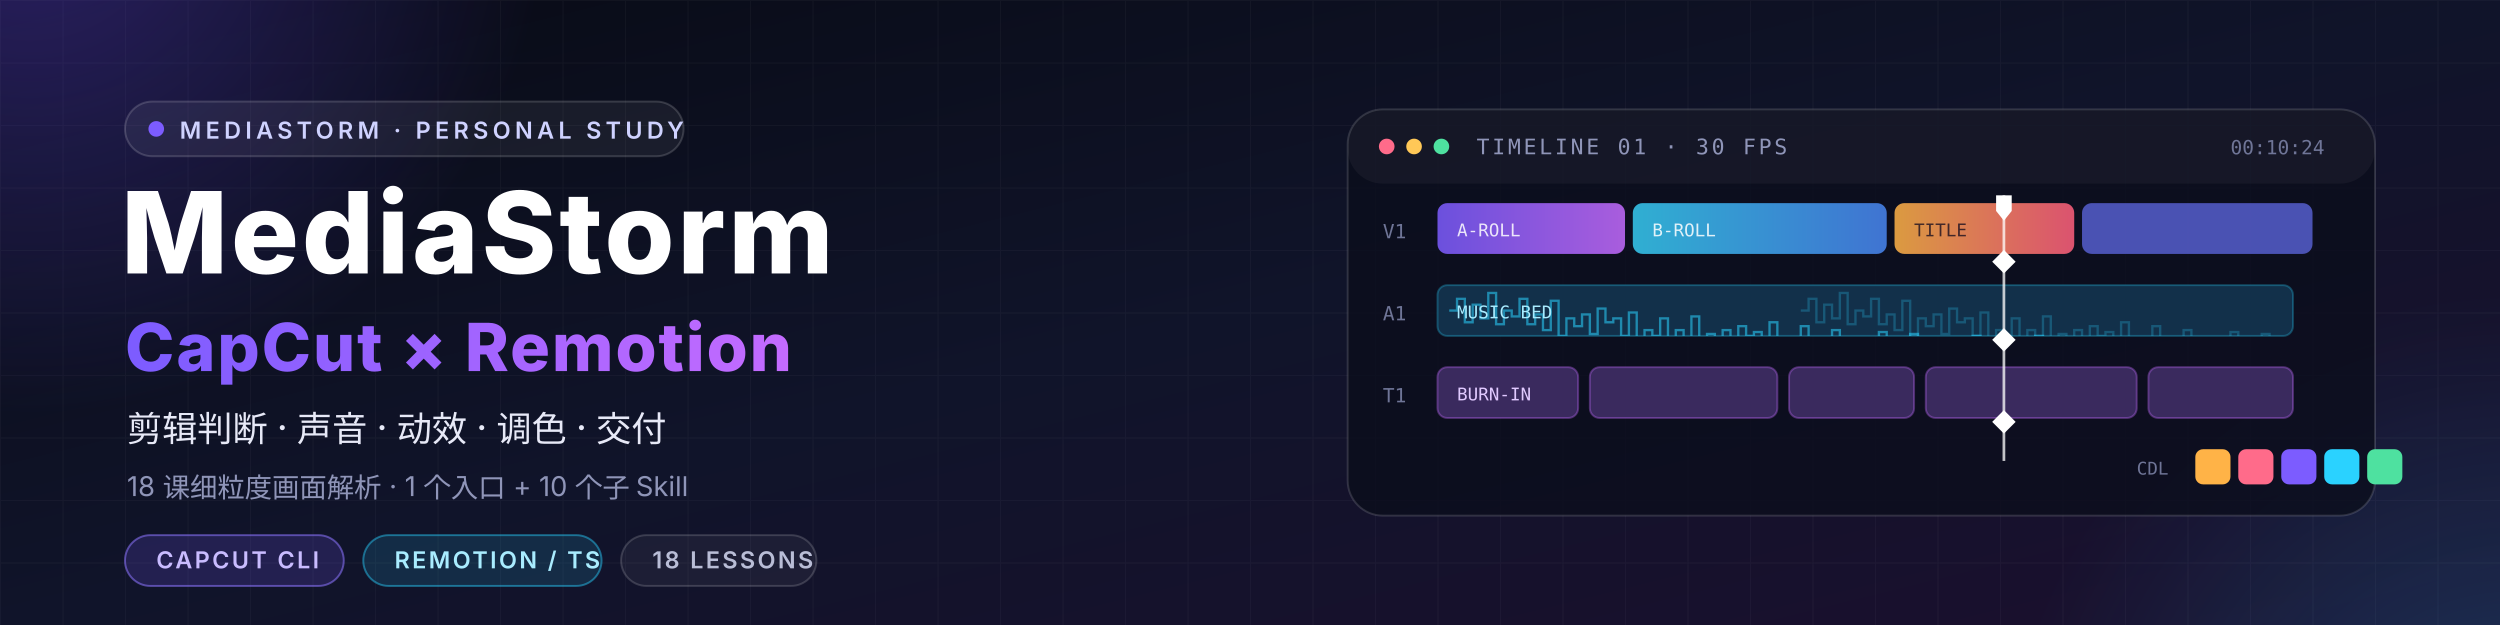
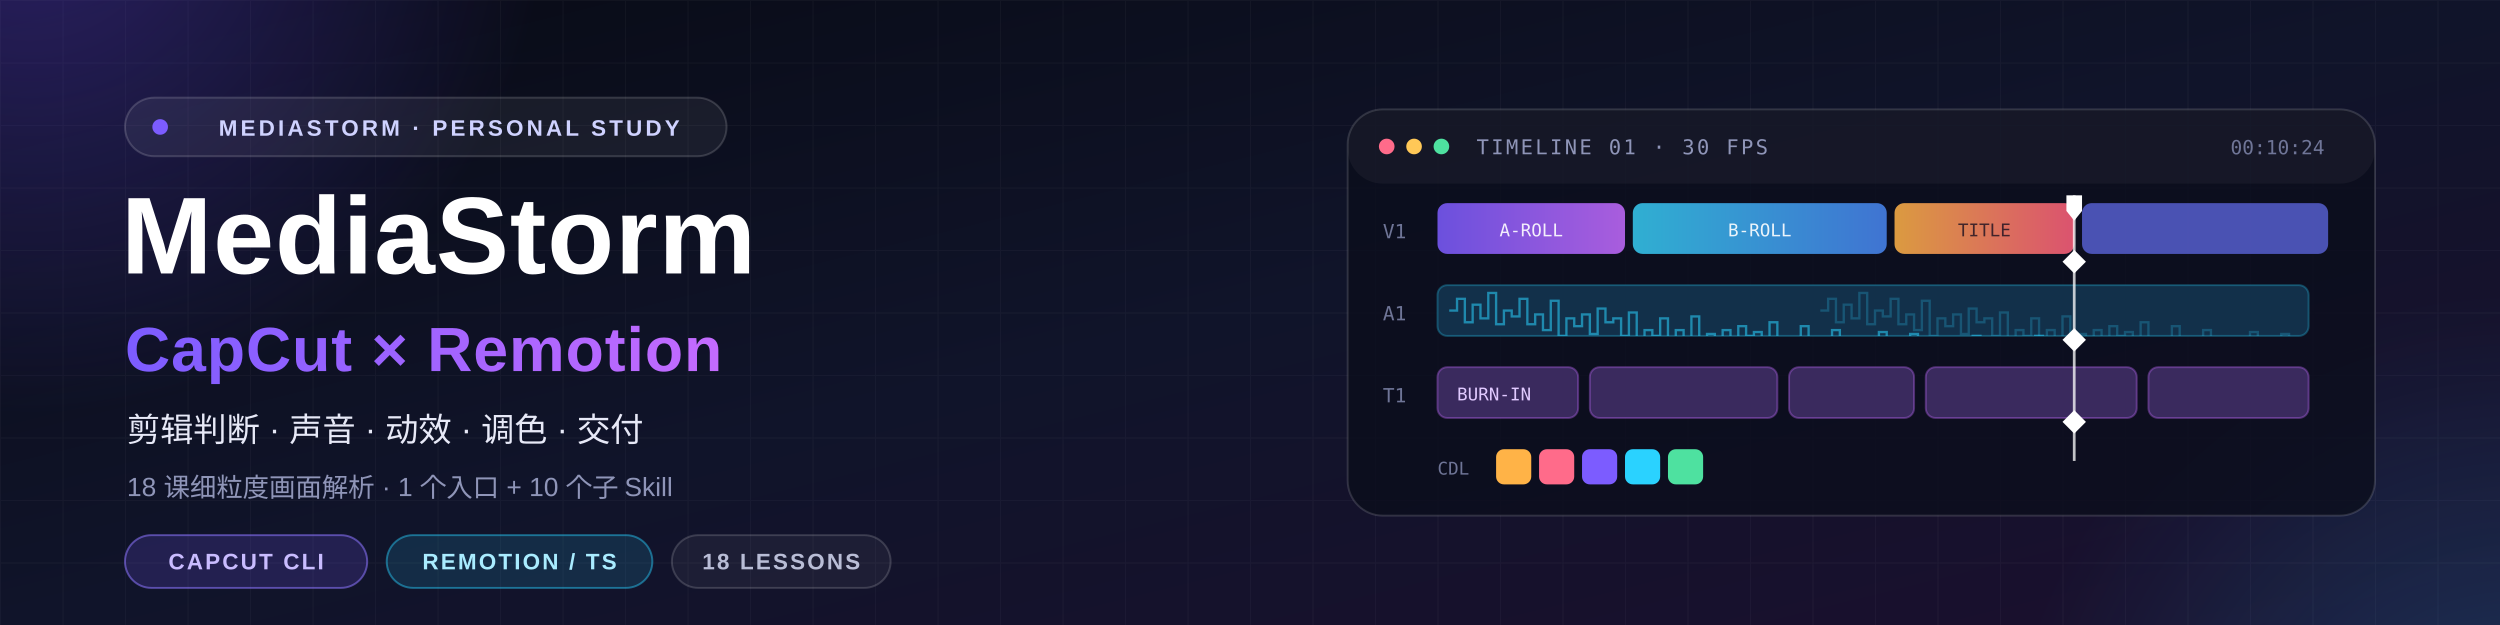
<svg xmlns="http://www.w3.org/2000/svg" width="1280" height="320" viewBox="0 0 1280 320" role="img" aria-labelledby="title desc">
  <defs>
    <linearGradient id="bg" x1="0" y1="0" x2="1" y2="1">
      <stop offset="0" stop-color="#080a14" />
      <stop offset="0.5" stop-color="#10142a" />
      <stop offset="1" stop-color="#1b0f2e" />
    </linearGradient>
    <linearGradient id="violet" x1="0" y1="0" x2="1" y2="0">
      <stop offset="0" stop-color="#7c5cff" />
      <stop offset="1" stop-color="#c46bff" />
    </linearGradient>
    <linearGradient id="cyan" x1="0" y1="0" x2="1" y2="0">
      <stop offset="0" stop-color="#39d7ff" />
      <stop offset="1" stop-color="#4d8dff" />
    </linearGradient>
    <linearGradient id="warm" x1="0" y1="0" x2="1" y2="0">
      <stop offset="0" stop-color="#ffb347" />
      <stop offset="1" stop-color="#ff5f7e" />
    </linearGradient>
    <radialGradient id="glowA" cx="0.15" cy="0.2" r="0.6">
      <stop offset="0" stop-color="#6d4dff" stop-opacity="0.35" />
      <stop offset="1" stop-color="#6d4dff" stop-opacity="0" />
    </radialGradient>
    <radialGradient id="glowB" cx="0.85" cy="0.8" r="0.55">
      <stop offset="0" stop-color="#20c8ff" stop-opacity="0.22" />
      <stop offset="1" stop-color="#20c8ff" stop-opacity="0" />
    </radialGradient>
    <pattern id="grid" width="32" height="32" patternUnits="userSpaceOnUse">
      <path d="M32 0H0V32" fill="none" stroke="#ffffff" stroke-opacity="0.035" stroke-width="1" />
    </pattern>
-     <filter id="soft" x="-40%" y="-40%" width="180%" height="180%">
-       <feGaussianBlur stdDeviation="18" />
-     </filter>
    <clipPath id="audioClip">
-       <rect x="46" y="90" width="438" height="26" rx="5" />
+       <rect x="46" y="90" width="446" height="26" rx="5" />
    </clipPath>
  </defs>
  <rect width="1280" height="320" fill="url(#bg)" />
  <rect width="1280" height="320" fill="url(#grid)" />
  <circle cx="170" cy="80" r="220" fill="url(#glowA)" />
  <circle cx="1120" cy="270" r="240" fill="url(#glowB)" />
-   <g font-family="'PingFang SC','Noto Sans SC','Microsoft YaHei',-apple-system,BlinkMacSystemFont,'Segoe UI',sans-serif">
-     <rect x="64" y="52" width="286" height="28" rx="14" fill="#ffffff" fill-opacity="0.06" stroke="#ffffff" stroke-opacity="0.16" />
-     <circle cx="80" cy="66" r="4" fill="#7c5cff" />
-     <text x="92" y="71" fill="#cfd2ff" font-size="12" letter-spacing="2.2" font-weight="600">MEDIASTORM · PERSONAL STUDY</text>
-     <text x="62" y="140" fill="#ffffff" font-size="58" font-weight="800" letter-spacing="1.5">MediaStorm</text>
-     <text x="64" y="190" fill="url(#violet)" font-size="34" font-weight="800" letter-spacing="1">CapCut × Remotion</text>
-     <text x="65" y="226" fill="#e7e9f7" font-size="18" font-weight="500">剪辑判断 · 声音 · 动效 · 调色 · 交付</text>
-     <text x="65" y="254" fill="#8f95b8" font-size="14">18 课细粒度画面解析 · 1 个入口 + 10 个子 Skill</text>
-     <g font-size="12" font-weight="600" letter-spacing="1.2">
-       <rect x="64" y="274" width="112" height="26" rx="13" fill="#7c5cff" fill-opacity="0.18" stroke="#8d75ff" stroke-opacity="0.55" />
-       <text x="80" y="291" fill="#c9bcff">CAPCUT CLI</text>
-       <rect x="186" y="274" width="122" height="26" rx="13" fill="#2ad2ff" fill-opacity="0.13" stroke="#2ad2ff" stroke-opacity="0.45" />
-       <text x="202" y="291" fill="#a9ecff">REMOTION / TS</text>
-       <rect x="318" y="274" width="100" height="26" rx="13" fill="#ffffff" fill-opacity="0.05" stroke="#ffffff" stroke-opacity="0.16" />
-       <text x="334" y="291" fill="#b9bdd6">18 LESSONS</text>
+   <g font-family="Arial, 'Helvetica Neue', 'PingFang SC', 'Noto Sans SC', 'Microsoft YaHei', sans-serif">
+     <rect x="64" y="50" width="308" height="30" rx="15" fill="#ffffff" fill-opacity="0.06" stroke="#ffffff" stroke-opacity="0.16" />
+     <circle cx="82" cy="65" r="4" fill="#7c5cff" />
+     <text x="230" y="69.5" text-anchor="middle" fill="#cfd2ff" font-size="11.5" font-weight="600" letter-spacing="1.6" textLength="244" lengthAdjust="spacingAndGlyphs">MEDIASTORM · PERSONAL STUDY</text>
+     <text x="62" y="140" fill="#ffffff" font-size="56" font-weight="800" letter-spacing="0.5">MediaStorm</text>
+     <text x="64" y="190" fill="url(#violet)" font-size="32" font-weight="800" letter-spacing="0.5">CapCut × Remotion</text>
+     <text x="65" y="226" fill="#e7e9f7" font-size="17" font-weight="500">剪辑判断 · 声音 · 动效 · 调色 · 交付</text>
+     <text x="65" y="254" fill="#8f95b8" font-size="13.5">18 课细粒度画面解析 · 1 个入口 + 10 个子 Skill</text>
+     <g font-size="11.5" font-weight="600" letter-spacing="1.1">
+       <rect x="64" y="274" width="124" height="27" rx="13.5" fill="#7c5cff" fill-opacity="0.18" stroke="#8d75ff" stroke-opacity="0.55" />
+       <text x="126" y="291.5" text-anchor="middle" fill="#c9bcff" textLength="96" lengthAdjust="spacingAndGlyphs">CAPCUT CLI</text>
+       <rect x="198" y="274" width="136" height="27" rx="13.5" fill="#2ad2ff" fill-opacity="0.13" stroke="#2ad2ff" stroke-opacity="0.45" />
+       <text x="266" y="291.5" text-anchor="middle" fill="#a9ecff" textLength="108" lengthAdjust="spacingAndGlyphs">REMOTION / TS</text>
+       <rect x="344" y="274" width="112" height="27" rx="13.5" fill="#ffffff" fill-opacity="0.05" stroke="#ffffff" stroke-opacity="0.16" />
+       <text x="400" y="291.5" text-anchor="middle" fill="#b9bdd6" textLength="84" lengthAdjust="spacingAndGlyphs">18 LESSONS</text>
    </g>
  </g>
-   <g transform="translate(690 56)">
+   <g transform="translate(690 56)" font-family="Arial, 'Helvetica Neue', sans-serif">
    <rect x="0" y="0" width="526" height="208" rx="18" fill="#0b0e1c" fill-opacity="0.78" stroke="#ffffff" stroke-opacity="0.14" />
    <rect x="0" y="0" width="526" height="38" rx="18" fill="#ffffff" fill-opacity="0.04" />
    <circle cx="20" cy="19" r="4" fill="#ff6b8a" />
    <circle cx="34" cy="19" r="4" fill="#ffc857" />
    <circle cx="48" cy="19" r="4" fill="#4ee1a0" />
-     <text x="66" y="23" fill="#8f95b8" font-size="11" letter-spacing="1.4" font-family="'SF Mono',Menlo,monospace">TIMELINE 01 · 30 FPS</text>
+     <text x="66" y="23" fill="#8f95b8" font-size="10.5" letter-spacing="1.2" font-family="'SF Mono',Menlo,monospace" textLength="200" lengthAdjust="spacingAndGlyphs">TIMELINE 01 · 30 FPS</text>
    <text x="452" y="23" fill="#6f7597" font-size="10" font-family="'SF Mono',Menlo,monospace">00:10:24</text>
    <text x="18" y="66" fill="#6f7597" font-size="10" font-family="'SF Mono',Menlo,monospace">V1</text>
    <rect x="46" y="48" width="96" height="26" rx="5" fill="url(#violet)" fill-opacity="0.85" />
    <rect x="146" y="48" width="130" height="26" rx="5" fill="url(#cyan)" fill-opacity="0.8" />
    <rect x="280" y="48" width="92" height="26" rx="5" fill="url(#warm)" fill-opacity="0.85" />
-     <rect x="376" y="48" width="118" height="26" rx="5" fill="#5a63d8" fill-opacity="0.8" />
-     <text x="56" y="65" fill="#ffffff" fill-opacity="0.85" font-size="9" font-family="'SF Mono',Menlo,monospace">A-ROLL</text>
-     <text x="156" y="65" fill="#ffffff" fill-opacity="0.85" font-size="9" font-family="'SF Mono',Menlo,monospace">B-ROLL</text>
-     <text x="290" y="65" fill="#1b1020" fill-opacity="0.8" font-size="9" font-family="'SF Mono',Menlo,monospace">TITLE</text>
+     <rect x="376" y="48" width="126" height="26" rx="5" fill="#5a63d8" fill-opacity="0.8" />
+     <text x="94" y="65" text-anchor="middle" fill="#ffffff" fill-opacity="0.9" font-size="9" font-family="'SF Mono',Menlo,monospace" textLength="66" lengthAdjust="spacingAndGlyphs">A-ROLL</text>
+     <text x="211" y="65" text-anchor="middle" fill="#ffffff" fill-opacity="0.9" font-size="9" font-family="'SF Mono',Menlo,monospace" textLength="66" lengthAdjust="spacingAndGlyphs">B-ROLL</text>
+     <text x="326" y="65" text-anchor="middle" fill="#1b1020" fill-opacity="0.8" font-size="9" font-family="'SF Mono',Menlo,monospace" textLength="50" lengthAdjust="spacingAndGlyphs">TITLE</text>
    <text x="18" y="108" fill="#6f7597" font-size="10" font-family="'SF Mono',Menlo,monospace">A1</text>
-     <rect x="46" y="90" width="438" height="26" rx="5" fill="#12304a" stroke="#2ad2ff" stroke-opacity="0.28" />
+     <rect x="46" y="90" width="446" height="26" rx="5" fill="#12304a" stroke="#2ad2ff" stroke-opacity="0.28" />
    <g clip-path="url(#audioClip)">
      <path id="wavePath" d="M52 103h4v-6h4v12h4v-9h4v7h4v-13h4v16h4v-7h4v3h4v-9h4v13h4v-5h4v8h4v-15h4v18h4v-9h4v4h4v-6h4v10h4v-13h4v7h4v-2h4v9h4v-12h4v15h4v-6h4v3h4v-9h4v11h4v-5h4v7h4v-14h4v17h4v-8h4v4h4v-6h4v9h4v-11h4v5h4v-2h4v8h4v-13h4v15h4v-7h4v3h4v-9h4v12h4v-5h4v6h4v-11h4v14h4v-8h4v4h4v-6h4v9h4v-12h4v6h4v-3h4v8h4v-10h4v13h4v-6h4v2h4v-7h4v9h4v-4h4v5h4v-11h4v13h4v-7h4v3h4v-8h4v10h4v-5h4v6h4v-12h4v14h4v-7h4v4h4v-9h4v11h4v-5h4v2h4v-8h4v10h4v-4h4v6h4v-12h4v14h4v-7h4v3h4v-9h4v11h4v-5h4v4h4v-8h4v10h4v-6h4v2h4v-7h4v9h4v-4h4v5h4v-11h4v13h4v-7h4v3h4v-8h4v10h4v-5h4v6h4v-12h4v14h4v-7h4v4h4v-9h4v11h4v-5h4v2h4v-8h4v10h4v-4h4v6h4v-12h4v14h4v-7h4v3h4v-9h4v11h4v-5h4v4h4v-8h4v10h4v-6h4v2h4v-7h4v9h4v-4h4v5h4v-11h4v13h4v-7h4v3h4v-8h4v10h4v-5h4v6h4v-12h4v14h4v-7h4v4h4v-9h4v11h4v-5h4v2h4v-8h4v10h4v-4h4v6h4v-12h4v14h4v-7h4v3h4v-9h4v11h4v-5h4v4h4v-8h4v10h4v-6h4v2h4v-7h4v9h4v-4h4v5h4v-11h4v13h4v-7h4v3h4v-8h4v10h4v-5h4v6h4v-12h4v14h4v-7h4v4h4v-9h4v11h4v-5h4v2h4v-8h4v10h4v-4h4v6h4v-12h4v14h4v-7h4v3h4v-9h4v11h4v-5" fill="none" stroke="#2ad2ff" stroke-opacity="0.55" stroke-width="1.2" />
-       <use href="#wavePath" transform="translate(180 0)" opacity="0.45" />
+       <use href="#wavePath" transform="translate(190 0)" opacity="0.42" />
    </g>
-     <text x="56" y="107" fill="#a9ecff" font-size="9" font-family="'SF Mono',Menlo,monospace">MUSIC BED</text>
    <text x="18" y="150" fill="#6f7597" font-size="10" font-family="'SF Mono',Menlo,monospace">T1</text>
    <rect x="46" y="132" width="72" height="26" rx="5" fill="#3a2a5e" stroke="#c46bff" stroke-opacity="0.35" />
    <rect x="124" y="132" width="96" height="26" rx="5" fill="#3a2a5e" stroke="#c46bff" stroke-opacity="0.35" />
    <rect x="226" y="132" width="64" height="26" rx="5" fill="#3a2a5e" stroke="#c46bff" stroke-opacity="0.35" />
    <rect x="296" y="132" width="108" height="26" rx="5" fill="#3a2a5e" stroke="#c46bff" stroke-opacity="0.35" />
-     <rect x="410" y="132" width="74" height="26" rx="5" fill="#3a2a5e" stroke="#c46bff" stroke-opacity="0.35" />
-     <text x="56" y="149" fill="#e0c9ff" font-size="9" font-family="'SF Mono',Menlo,monospace">BURN-IN</text>
-     <line x1="336" y1="44" x2="336" y2="180" stroke="#ffffff" stroke-opacity="0.75" stroke-width="1.4" />
-     <path d="M332 44h8v8l-4 5-4-5z" fill="#ffffff" />
+     <rect x="410" y="132" width="82" height="26" rx="5" fill="#3a2a5e" stroke="#c46bff" stroke-opacity="0.35" />
+     <text x="56" y="149" fill="#e0c9ff" font-size="9" font-family="'SF Mono',Menlo,monospace" textLength="52" lengthAdjust="spacingAndGlyphs">BURN-IN</text>
+     <line x1="372" y1="44" x2="372" y2="180" stroke="#ffffff" stroke-opacity="0.75" stroke-width="1.4" />
+     <path d="M368 44h8v8l-4 5-4-5z" fill="#ffffff" />
    <g fill="#ffffff">
-       <path d="M330 78l6-6 6 6-6 6z" />
-       <path d="M330 118l6-6 6 6-6 6z" />
-       <path d="M330 160l6-6 6 6-6 6z" />
+       <path d="M366 78l6-6 6 6-6 6z" />
+       <path d="M366 118l6-6 6 6-6 6z" />
+       <path d="M366 160l6-6 6 6-6 6z" />
    </g>
-     <g transform="translate(404 174)">
-       <text x="0" y="13" fill="#6f7597" font-size="9" font-family="'SF Mono',Menlo,monospace">CDL</text>
+     <g transform="translate(46 174)">
+       <text x="0" y="13" fill="#6f7597" font-size="9" font-family="'SF Mono',Menlo,monospace" textLength="22" lengthAdjust="spacingAndGlyphs">CDL</text>
      <rect x="30" y="0" width="18" height="18" rx="4" fill="#ffb347" />
      <rect x="52" y="0" width="18" height="18" rx="4" fill="#ff6b8a" />
      <rect x="74" y="0" width="18" height="18" rx="4" fill="#7c5cff" />
      <rect x="96" y="0" width="18" height="18" rx="4" fill="#2ad2ff" />
      <rect x="118" y="0" width="18" height="18" rx="4" fill="#4ee1a0" />
    </g>
  </g>
</svg>
